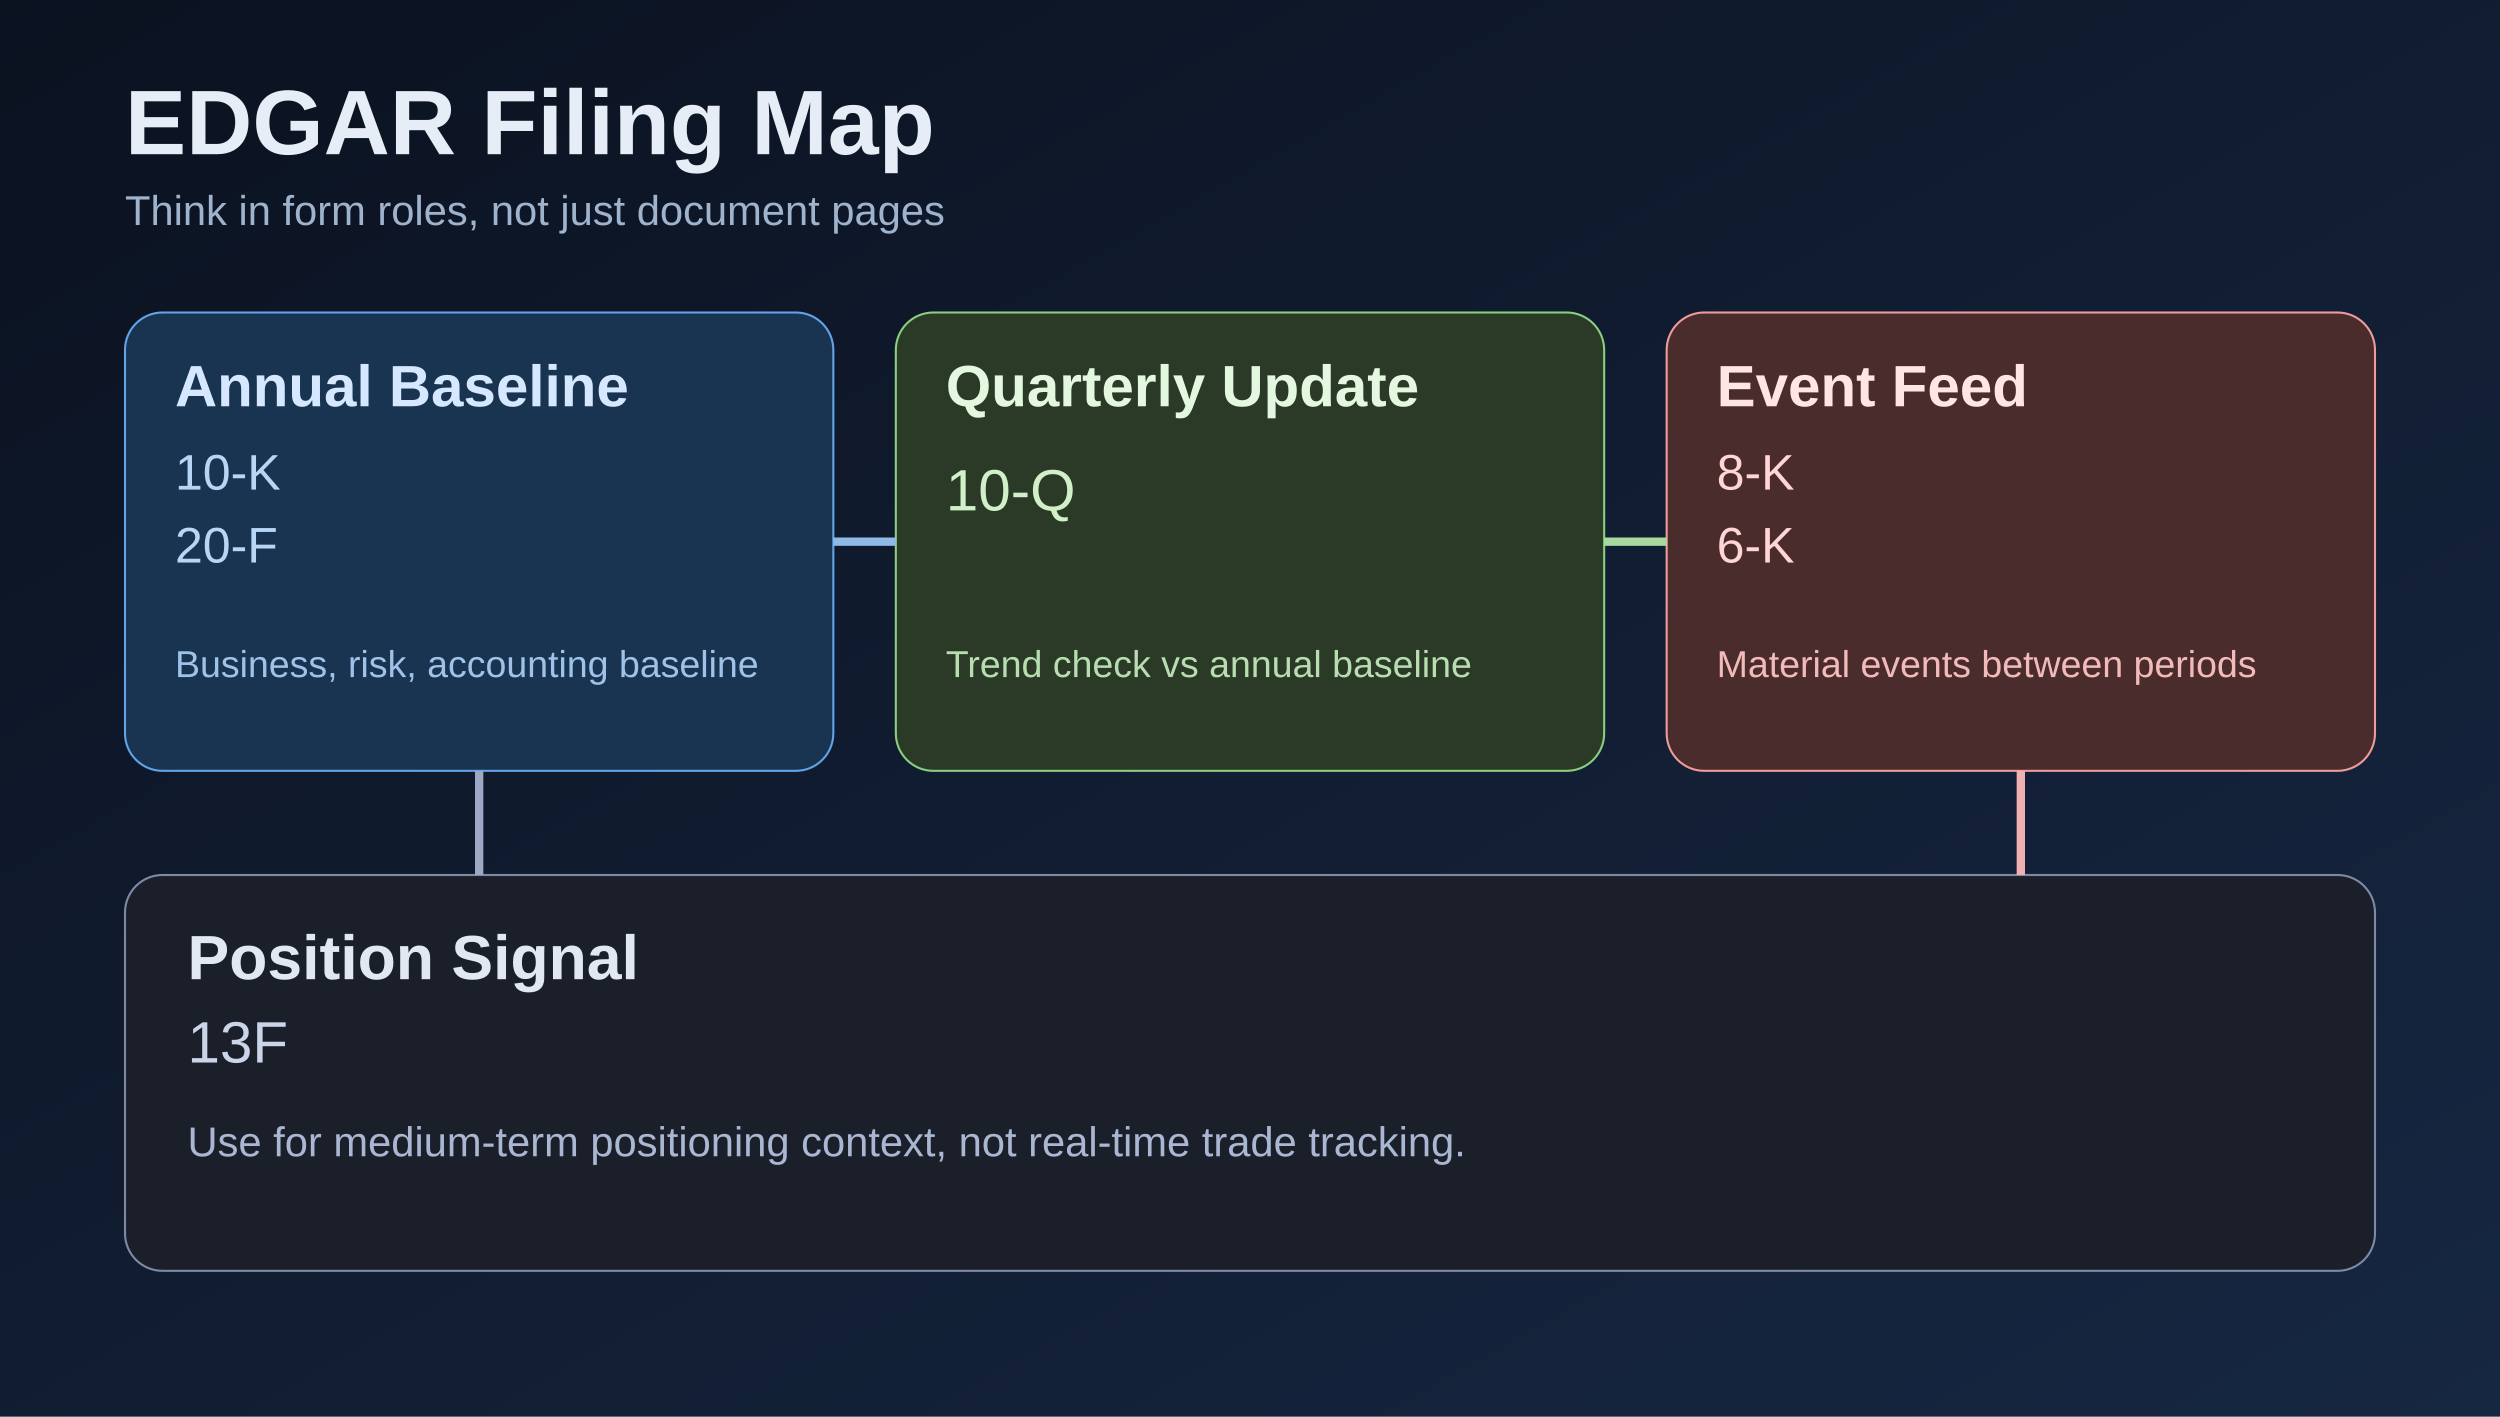
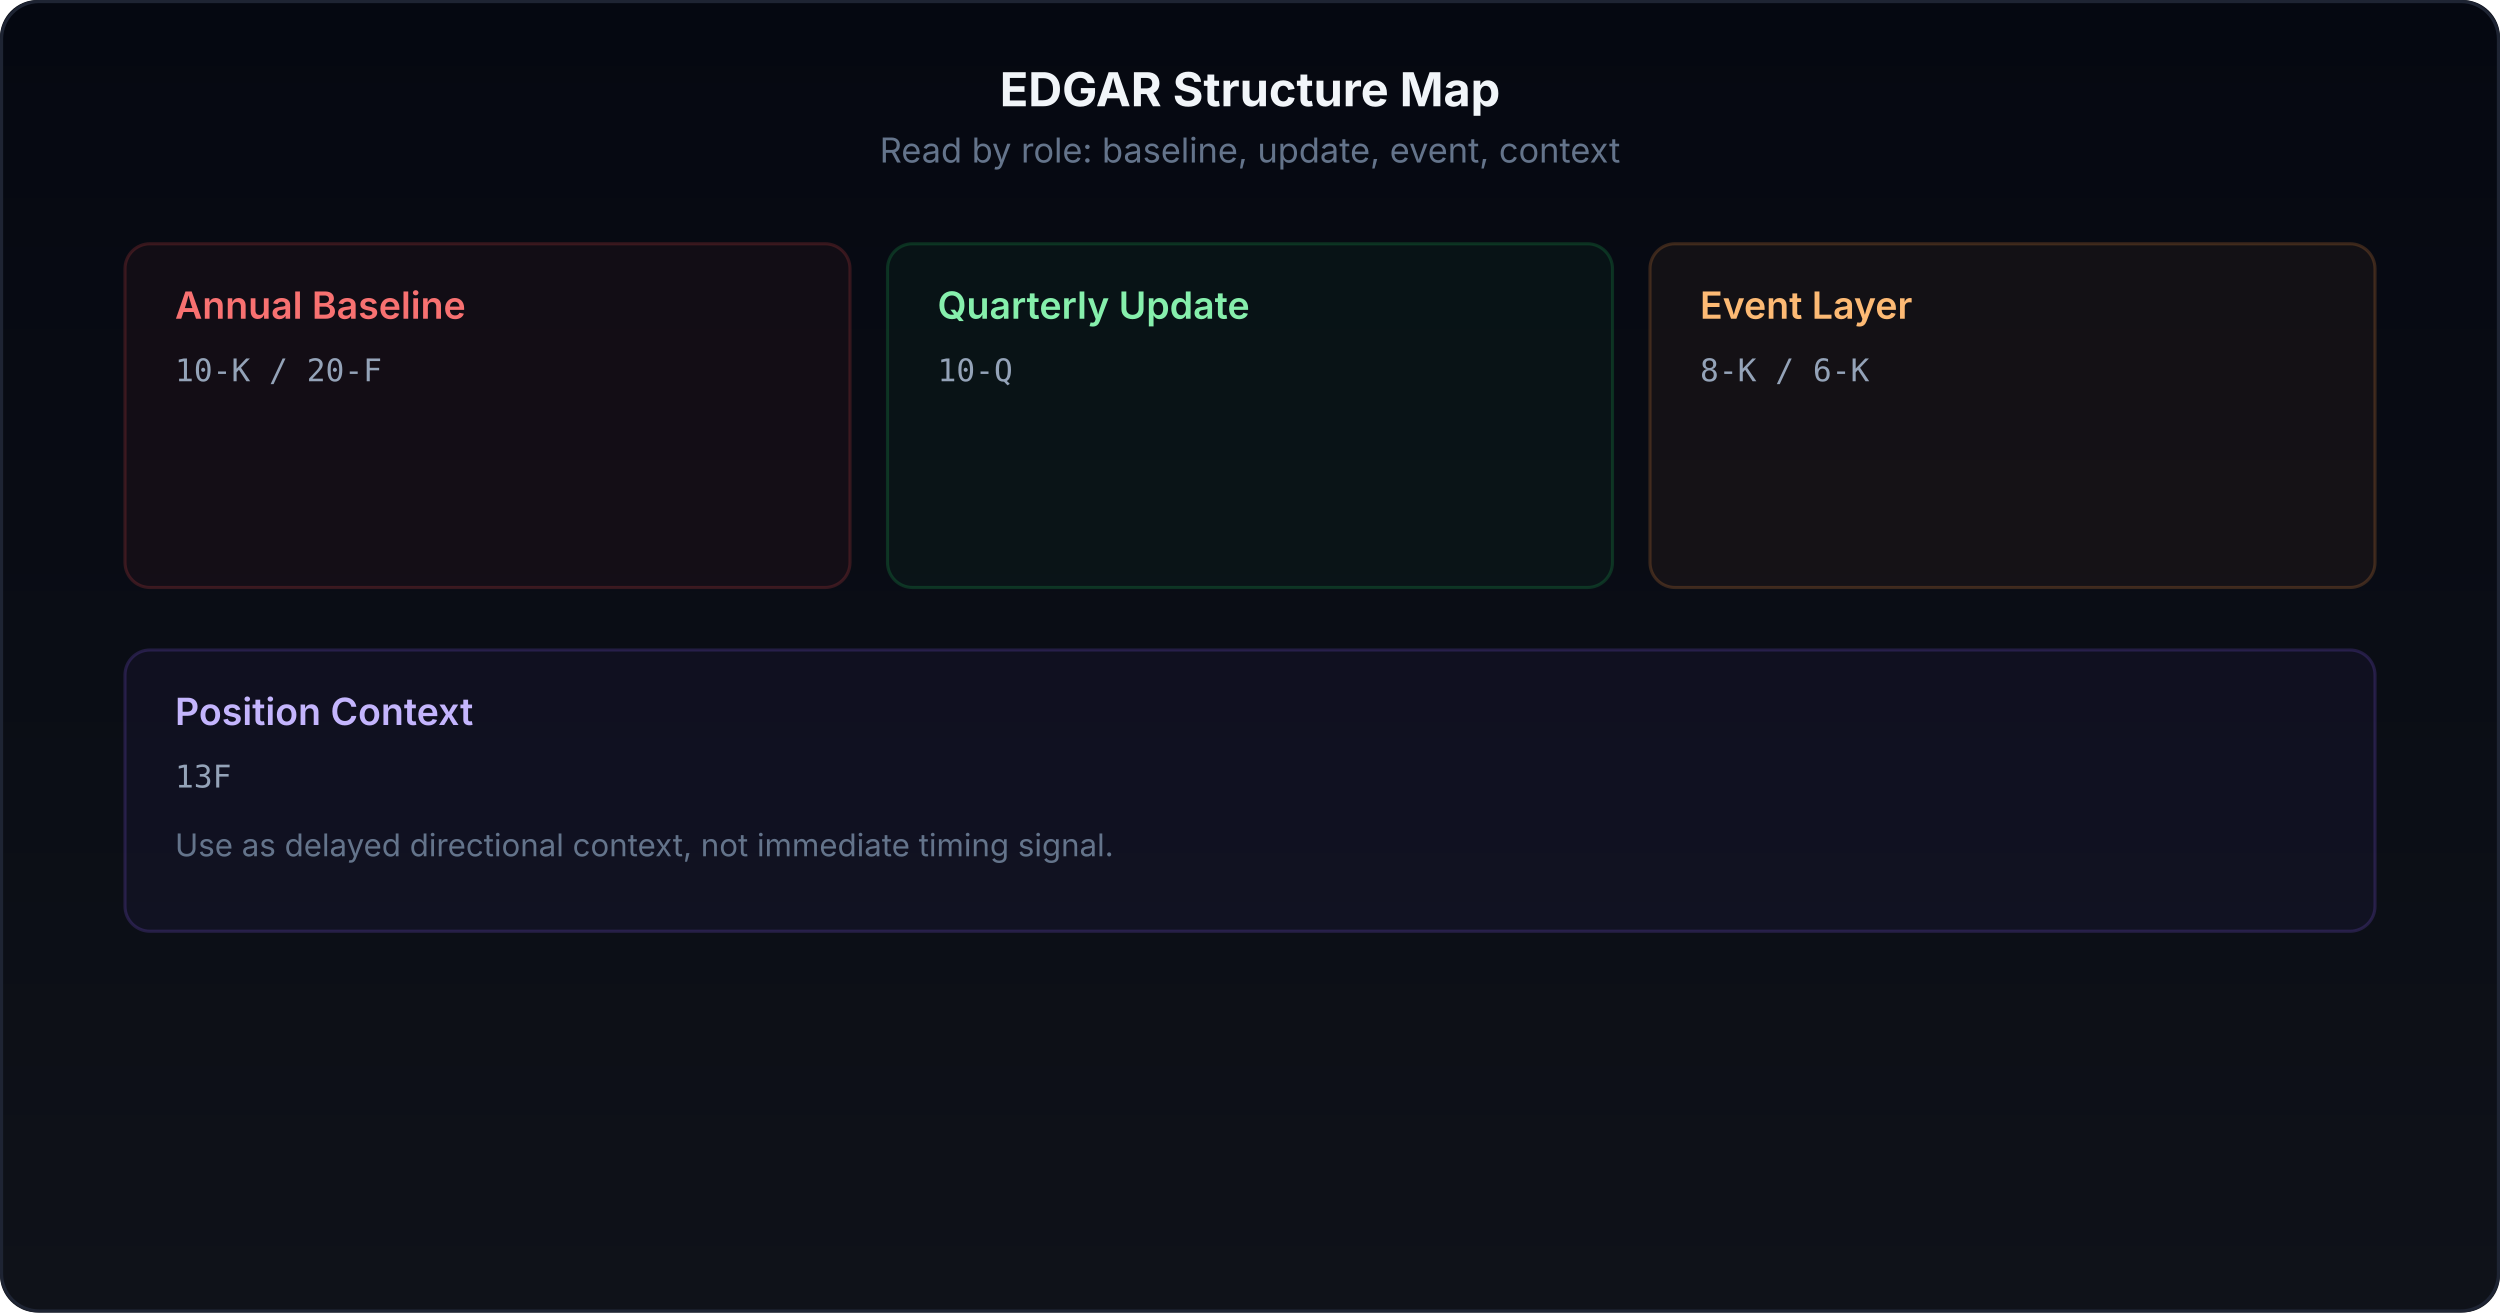
- <svg xmlns="http://www.w3.org/2000/svg" width="1200" height="680" viewBox="0 0 1200 680" role="img" aria-labelledby="t d">
+ <svg xmlns="http://www.w3.org/2000/svg" viewBox="0 0 800 420" fill="none">
  <defs>
-     <linearGradient id="bg" x1="0" y1="0" x2="1" y2="1">
-       <stop offset="0" stop-color="#0b1220" />
-       <stop offset="1" stop-color="#162742" />
+     <linearGradient id="bg6a" x1="0" y1="0" x2="0" y2="1">
+       <stop offset="0%" stop-color="#050811" />
+       <stop offset="100%" stop-color="#0f1219" />
    </linearGradient>
  </defs>
-   <rect width="1200" height="680" fill="url(#bg)" />
-   <text x="60" y="74" fill="#e6edf6" font-family="Arial, sans-serif" font-size="44" font-weight="700">EDGAR Filing Map</text>
-   <text x="60" y="108" fill="#9fb3cc" font-family="Arial, sans-serif" font-size="20">Think in form roles, not just document pages</text>
-   <rect x="60" y="150" width="340" height="220" rx="18" fill="#193450" stroke="#62a4e8" />
-   <text x="84" y="195" fill="#d5e8ff" font-family="Arial, sans-serif" font-size="28" font-weight="700">Annual Baseline</text>
-   <text x="84" y="235" fill="#b7d6f6" font-family="Arial, sans-serif" font-size="24">10-K</text>
-   <text x="84" y="270" fill="#b7d6f6" font-family="Arial, sans-serif" font-size="24">20-F</text>
-   <text x="84" y="325" fill="#9fc2e8" font-family="Arial, sans-serif" font-size="18">Business, risk, accounting baseline</text>
-   <rect x="430" y="150" width="340" height="220" rx="18" fill="#2a3a27" stroke="#89cf7f" />
-   <text x="454" y="195" fill="#e3f8de" font-family="Arial, sans-serif" font-size="28" font-weight="700">Quarterly Update</text>
-   <text x="454" y="245" fill="#d1f0c9" font-family="Arial, sans-serif" font-size="28">10-Q</text>
-   <text x="454" y="325" fill="#b7ddb0" font-family="Arial, sans-serif" font-size="18">Trend check vs annual baseline</text>
-   <rect x="800" y="150" width="340" height="220" rx="18" fill="#4a2c2c" stroke="#f09b9b" />
-   <text x="824" y="195" fill="#ffe5e5" font-family="Arial, sans-serif" font-size="28" font-weight="700">Event Feed</text>
-   <text x="824" y="235" fill="#ffd5d5" font-family="Arial, sans-serif" font-size="24">8-K</text>
-   <text x="824" y="270" fill="#ffd5d5" font-family="Arial, sans-serif" font-size="24">6-K</text>
-   <text x="824" y="325" fill="#f3baba" font-family="Arial, sans-serif" font-size="18">Material events between periods</text>
-   <rect x="60" y="420" width="1080" height="190" rx="18" fill="#1b1f2a" stroke="#7e8aa5" />
-   <text x="90" y="470" fill="#e1e7f3" font-family="Arial, sans-serif" font-size="30" font-weight="700">Position Signal</text>
-   <text x="90" y="510" fill="#cbd5ea" font-family="Arial, sans-serif" font-size="28">13F</text>
-   <text x="90" y="555" fill="#aab7d2" font-family="Arial, sans-serif" font-size="20">Use for medium-term positioning context, not real-time trade tracking.</text>
-   <path d="M400 260 L430 260" stroke="#8fb9e6" stroke-width="4" />
-   <path d="M770 260 L800 260" stroke="#a8d99f" stroke-width="4" />
-   <path d="M970 370 L970 420" stroke="#f0b1b1" stroke-width="4" />
-   <path d="M230 370 L230 420" stroke="#9da9c4" stroke-width="4" />
+   <rect width="800" height="420" rx="12" fill="url(#bg6a)" />
+   <rect x="0.5" y="0.5" width="799" height="419" rx="12" stroke="#1e2433" />
+   <text x="400" y="34" text-anchor="middle" font-family="Inter,system-ui,sans-serif" font-size="15" font-weight="700" fill="#f1f5f9">EDGAR Structure Map</text>
+   <text x="400" y="52" text-anchor="middle" font-family="Inter,system-ui,sans-serif" font-size="11" fill="#64748b">Read by role: baseline, update, event, context</text>
+   <rect x="40" y="78" width="232" height="110" rx="8" fill="rgba(234,70,71,0.05)" stroke="rgba(234,70,71,0.2)" />
+   <text x="56" y="102" font-family="Inter,system-ui,sans-serif" font-size="12" font-weight="600" fill="#f87171">Annual Baseline</text>
+   <text x="56" y="122" font-family="JetBrains Mono,monospace" font-size="10" fill="#94a3b8">10-K / 20-F</text>
+   <rect x="284" y="78" width="232" height="110" rx="8" fill="rgba(34,197,94,0.05)" stroke="rgba(34,197,94,0.2)" />
+   <text x="300" y="102" font-family="Inter,system-ui,sans-serif" font-size="12" font-weight="600" fill="#86efac">Quarterly Update</text>
+   <text x="300" y="122" font-family="JetBrains Mono,monospace" font-size="10" fill="#94a3b8">10-Q</text>
+   <rect x="528" y="78" width="232" height="110" rx="8" fill="rgba(251,146,60,0.05)" stroke="rgba(251,146,60,0.2)" />
+   <text x="544" y="102" font-family="Inter,system-ui,sans-serif" font-size="12" font-weight="600" fill="#fdba74">Event Layer</text>
+   <text x="544" y="122" font-family="JetBrains Mono,monospace" font-size="10" fill="#94a3b8">8-K / 6-K</text>
+   <rect x="40" y="208" width="720" height="90" rx="8" fill="rgba(139,92,246,0.05)" stroke="rgba(139,92,246,0.2)" />
+   <text x="56" y="232" font-family="Inter,system-ui,sans-serif" font-size="12" font-weight="600" fill="#c4b5fd">Position Context</text>
+   <text x="56" y="252" font-family="JetBrains Mono,monospace" font-size="10" fill="#94a3b8">13F</text>
+   <text x="56" y="274" font-family="Inter,system-ui,sans-serif" font-size="10" fill="#64748b">Use as delayed directional context, not immediate timing signal.</text>
</svg>
